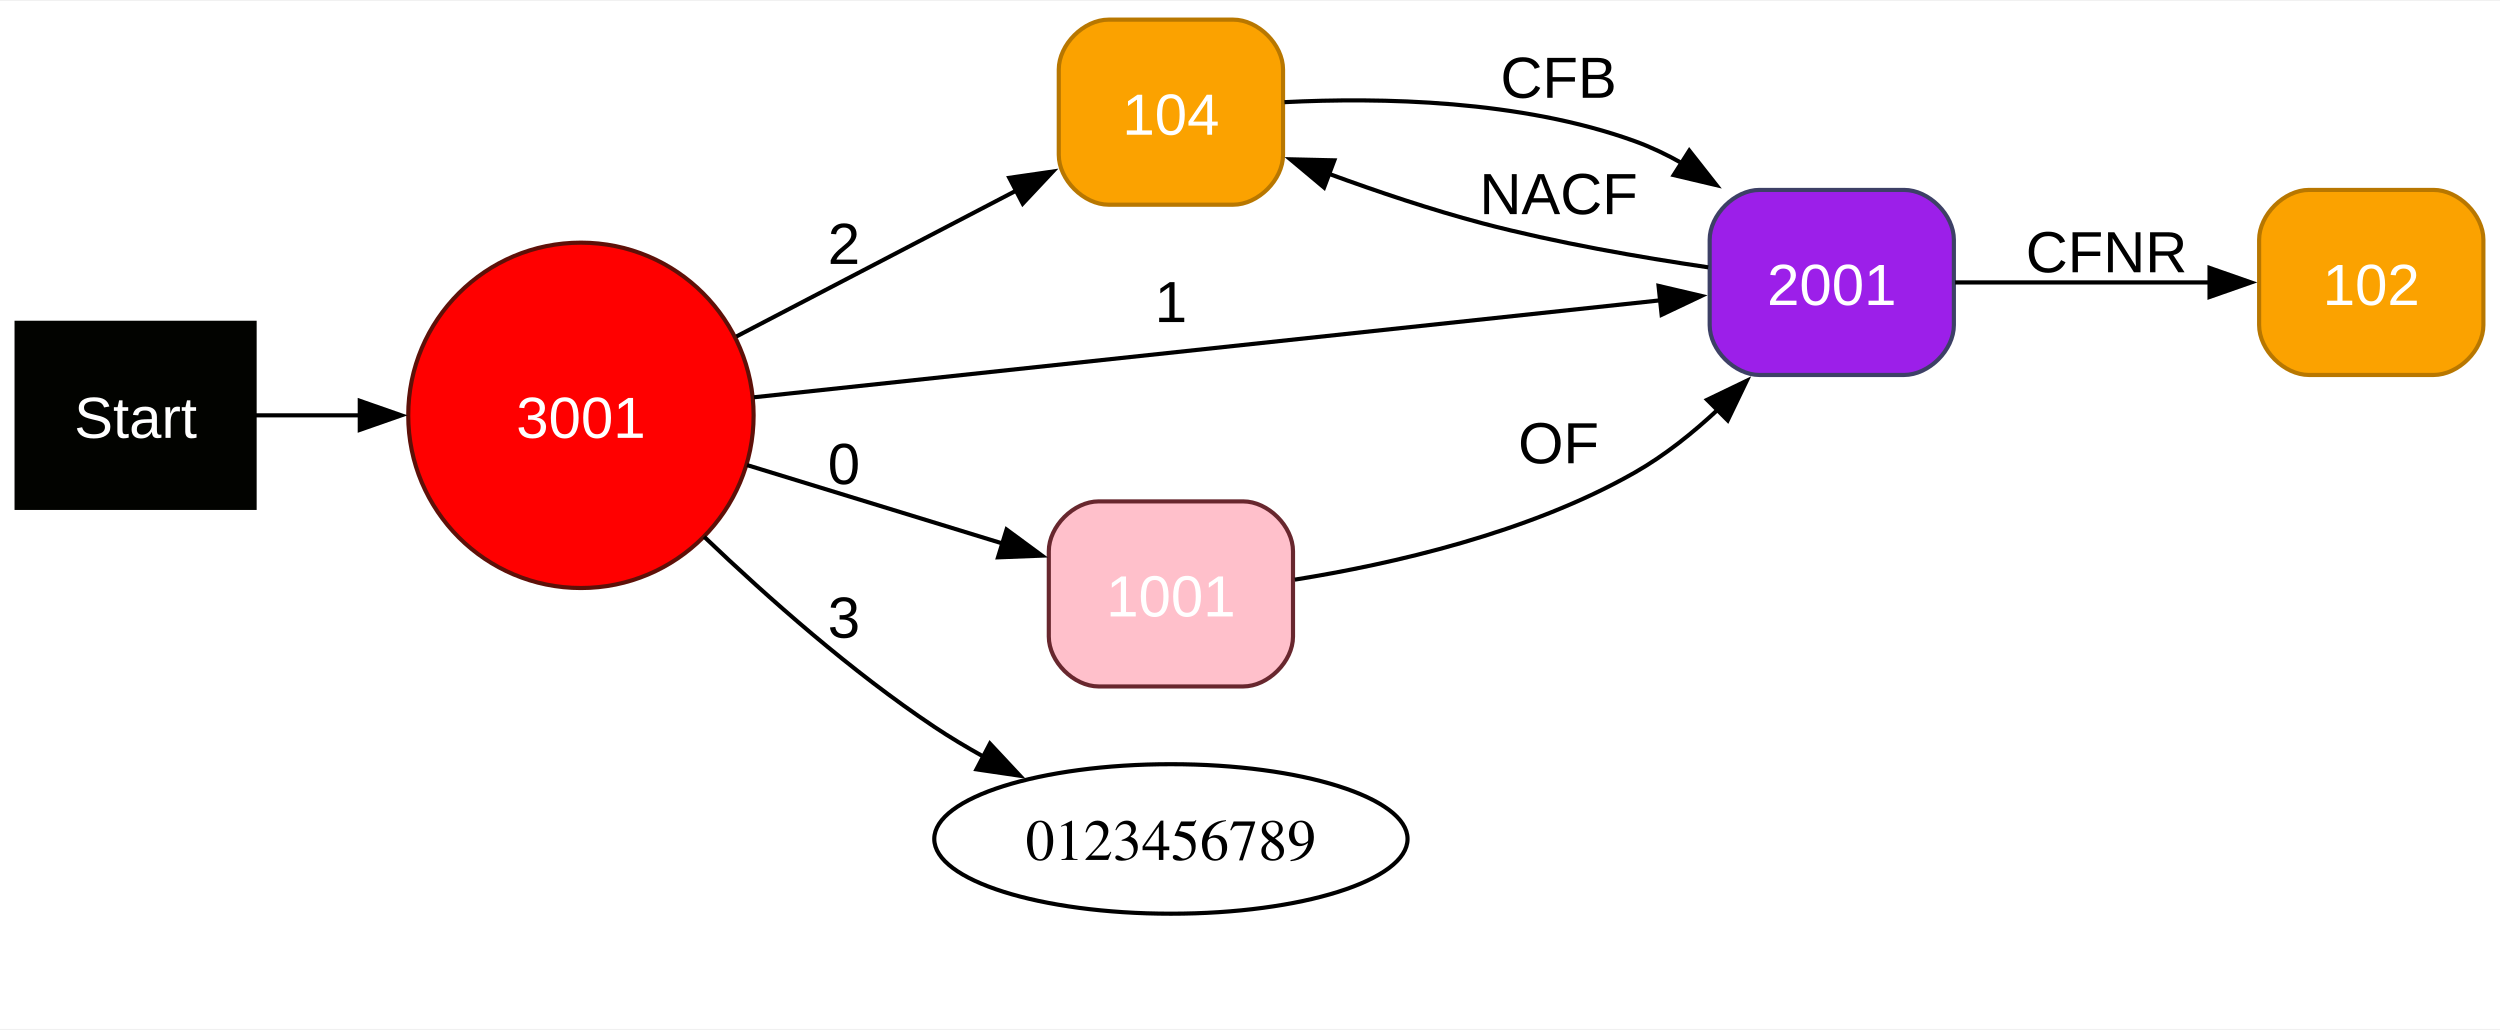
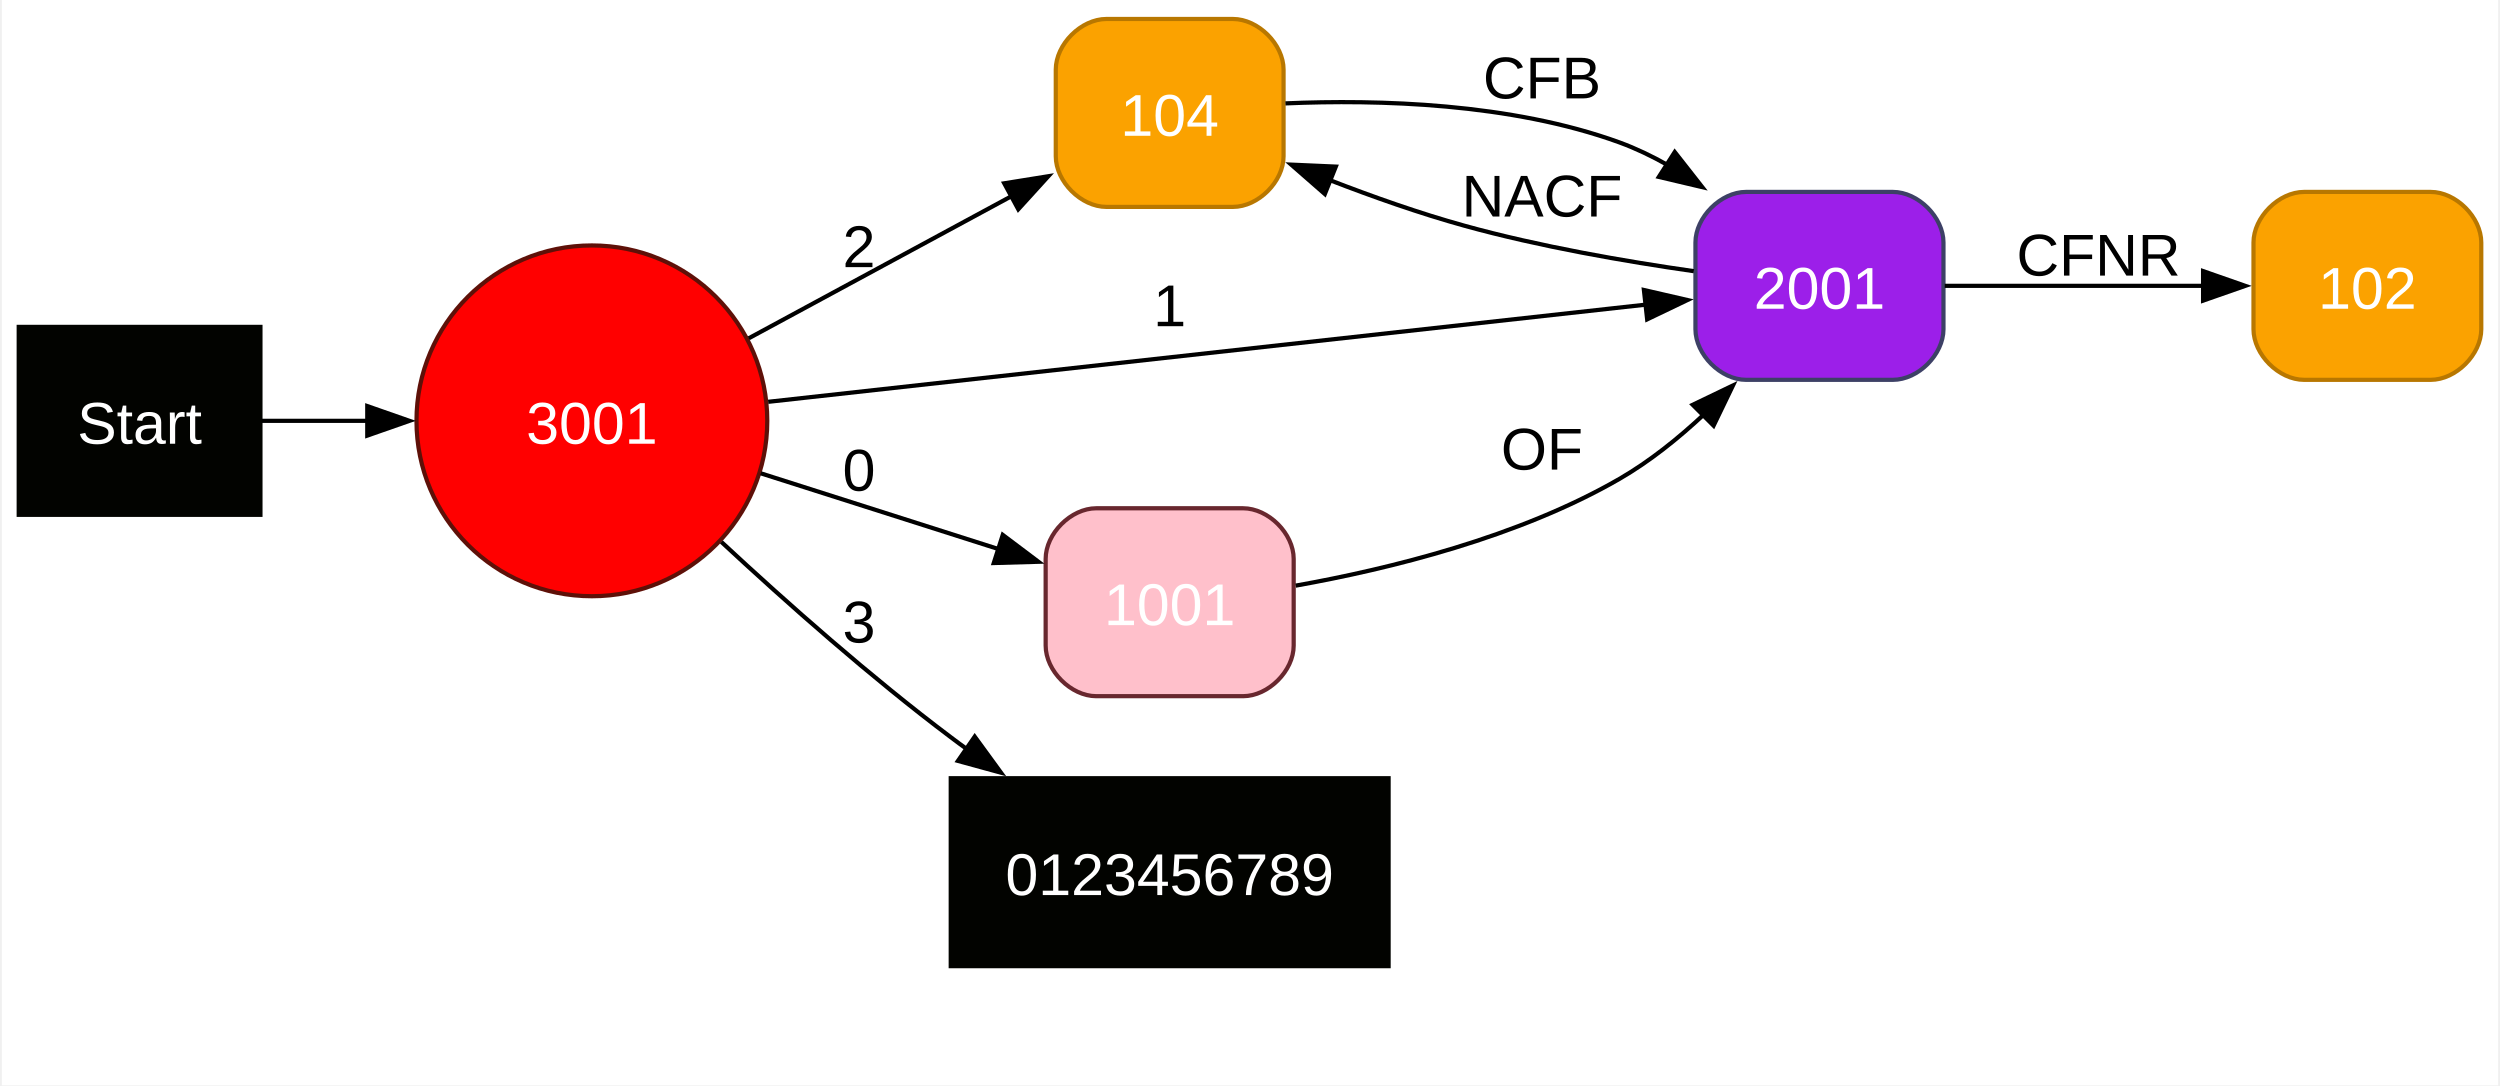
- <svg xmlns="http://www.w3.org/2000/svg" width="602pt" height="248pt" viewBox="0.00 0.00 601.97 247.53">
-   <g id="graph0" class="graph" transform="scale(1 1) rotate(0) translate(4 243.53)">
-     <polygon fill="white" stroke="none" points="-4,4 -4,-243.53 597.97,-243.53 597.97,4 -4,4" />
-     <text text-anchor="middle" x="296.98" y="-6.45" font-family="Arial" font-size="14.00" fill="white">3213061544</text>
+ <svg xmlns="http://www.w3.org/2000/svg" width="592pt" height="257pt" viewBox="0.00 0.00 591.81 257.30">
+   <g id="graph0" class="graph" transform="scale(1 1) rotate(0) translate(4 253.3)">
+     <polygon fill="white" stroke="none" points="-4,4 -4,-253.3 587.81,-253.3 587.81,4 -4,4" />
+     <text text-anchor="middle" x="291.9" y="-6.45" font-family="Arial" font-size="14.00" fill="white">3213061544</text>
    <g id="node1" class="node">
-       <polygon fill="#020300" stroke="#020300" points="0,-121.47 0,-166.03 57.3,-166.03 57.3,-121.47 0,-121.47" />
-       <text text-anchor="middle" x="28.65" y="-138.32" font-family="Arial" font-size="14.00" fill="white">Start</text>
+       <polygon fill="#020300" stroke="#020300" points="0,-131.25 0,-175.8 57.3,-175.8 57.3,-131.25 0,-131.25" />
+       <text text-anchor="middle" x="28.65" y="-148.1" font-family="Arial" font-size="14.00" fill="white">Start</text>
    </g>
    <g id="node6" class="node">
-       <ellipse fill="#ff0000" stroke="#5e1008" cx="135.88" cy="-143.75" rx="41.58" ry="41.58" />
-       <text text-anchor="middle" x="135.88" y="-138.32" font-family="Arial" font-size="14.00" fill="white">3001</text>
+       <ellipse fill="#ff0000" stroke="#5e1008" cx="135.88" cy="-153.53" rx="41.58" ry="41.58" />
+       <text text-anchor="middle" x="135.88" y="-148.1" font-family="Arial" font-size="14.00" fill="white">3001</text>
    </g>
    <g id="edge5" class="edge">
-       <path fill="none" stroke="black" d="M57.57,-143.75C65.36,-143.75 74.09,-143.75 82.79,-143.75" />
-       <polygon fill="black" stroke="black" points="82.63,-147.25 92.63,-143.75 82.63,-140.25 82.63,-147.25" />
+       <path fill="none" stroke="black" d="M57.57,-153.53C65.36,-153.53 74.09,-153.53 82.79,-153.53" />
+       <polygon fill="black" stroke="black" points="82.63,-157.03 92.63,-153.53 82.63,-150.03 82.63,-157.03" />
    </g>
    <g id="node2" class="node">
-       <path fill="#fba200" stroke="#b87700" d="M262.94,-194.47C262.94,-194.47 292.94,-194.47 292.94,-194.47 298.94,-194.47 304.94,-200.47 304.94,-206.47 304.94,-206.47 304.94,-227.03 304.94,-227.03 304.94,-233.03 298.94,-239.03 292.94,-239.03 292.94,-239.03 262.94,-239.03 262.94,-239.03 256.94,-239.03 250.94,-233.03 250.94,-227.03 250.94,-227.03 250.94,-206.47 250.94,-206.47 250.94,-200.47 256.94,-194.47 262.94,-194.47" />
-       <text text-anchor="middle" x="277.94" y="-211.32" font-family="Arial" font-size="14.00" fill="white">104</text>
+       <path fill="#fba200" stroke="#b87700" d="M257.86,-204.25C257.86,-204.25 287.86,-204.25 287.86,-204.25 293.86,-204.25 299.86,-210.25 299.86,-216.25 299.86,-216.25 299.86,-236.8 299.86,-236.8 299.86,-242.8 293.86,-248.8 287.86,-248.8 287.86,-248.8 257.86,-248.8 257.86,-248.8 251.86,-248.8 245.86,-242.8 245.86,-236.8 245.86,-236.8 245.86,-216.25 245.86,-216.25 245.86,-210.25 251.86,-204.25 257.86,-204.25" />
+       <text text-anchor="middle" x="272.86" y="-221.1" font-family="Arial" font-size="14.00" fill="white">104</text>
    </g>
    <g id="node4" class="node">
-       <path fill="#9c1fe9" stroke="#3d4066" d="M419.67,-153.47C419.67,-153.47 454.47,-153.47 454.47,-153.47 460.47,-153.47 466.47,-159.47 466.47,-165.47 466.47,-165.47 466.47,-186.03 466.47,-186.03 466.47,-192.03 460.47,-198.03 454.47,-198.03 454.47,-198.03 419.67,-198.03 419.67,-198.03 413.67,-198.03 407.67,-192.03 407.67,-186.03 407.67,-186.03 407.67,-165.47 407.67,-165.47 407.67,-159.47 413.67,-153.47 419.67,-153.47" />
-       <text text-anchor="middle" x="437.07" y="-170.32" font-family="Arial" font-size="14.00" fill="white">2001</text>
+       <path fill="#9c1fe9" stroke="#3d4066" d="M409.51,-163.25C409.51,-163.25 444.31,-163.25 444.31,-163.25 450.31,-163.25 456.31,-169.25 456.31,-175.25 456.31,-175.25 456.31,-195.8 456.31,-195.8 456.31,-201.8 450.31,-207.8 444.31,-207.8 444.31,-207.8 409.51,-207.8 409.51,-207.8 403.51,-207.8 397.51,-201.8 397.51,-195.8 397.51,-195.8 397.51,-175.25 397.51,-175.25 397.51,-169.25 403.51,-163.25 409.51,-163.25" />
+       <text text-anchor="middle" x="426.91" y="-180.1" font-family="Arial" font-size="14.00" fill="white">2001</text>
    </g>
    <g id="edge1" class="edge">
-       <path fill="none" stroke="black" d="M305.28,-219.16C328.27,-220.32 362.14,-219.73 389.67,-209.75 393.56,-208.34 397.41,-206.5 401.12,-204.39" />
-       <polygon fill="black" stroke="black" points="402.76,-207.5 409.31,-199.17 399,-201.6 402.76,-207.5" />
-       <text text-anchor="middle" x="371.29" y="-220.2" font-family="Arial" font-size="14.00">CFB</text>
+       <path fill="none" stroke="black" d="M300.31,-228.79C322.2,-229.73 353.77,-228.9 379.51,-219.53 383.39,-218.11 387.24,-216.26 390.95,-214.16" />
+       <polygon fill="black" stroke="black" points="392.6,-217.26 399.14,-208.93 388.83,-211.36 392.6,-217.26" />
+       <text text-anchor="middle" x="361.13" y="-229.97" font-family="Arial" font-size="14.00">CFB</text>
    </g>
    <g id="node3" class="node">
-       <path fill="#fba200" stroke="#b87700" d="M551.97,-153.47C551.97,-153.47 581.97,-153.47 581.97,-153.47 587.97,-153.47 593.97,-159.47 593.97,-165.47 593.97,-165.47 593.97,-186.03 593.97,-186.03 593.97,-192.03 587.97,-198.03 581.97,-198.03 581.97,-198.03 551.97,-198.03 551.97,-198.03 545.97,-198.03 539.97,-192.03 539.97,-186.03 539.97,-186.03 539.97,-165.47 539.97,-165.47 539.97,-159.47 545.97,-153.47 551.97,-153.47" />
-       <text text-anchor="middle" x="566.97" y="-170.32" font-family="Arial" font-size="14.00" fill="white">102</text>
+       <path fill="#fba200" stroke="#b87700" d="M541.81,-163.25C541.81,-163.25 571.81,-163.25 571.81,-163.25 577.81,-163.25 583.81,-169.25 583.81,-175.25 583.81,-175.25 583.81,-195.8 583.81,-195.8 583.81,-201.8 577.81,-207.8 571.81,-207.8 571.81,-207.8 541.81,-207.8 541.81,-207.8 535.81,-207.8 529.81,-201.8 529.81,-195.8 529.81,-195.8 529.81,-175.25 529.81,-175.25 529.81,-169.25 535.81,-163.25 541.81,-163.25" />
+       <text text-anchor="middle" x="556.81" y="-180.1" font-family="Arial" font-size="14.00" fill="white">102</text>
    </g>
    <g id="edge2" class="edge">
-       <path fill="none" stroke="black" d="M407.32,-179.39C391.18,-181.76 370.76,-185.29 352.92,-190 340.71,-193.23 327.67,-197.61 315.99,-201.9" />
-       <polygon fill="black" stroke="black" points="314.82,-198.6 306.7,-205.4 317.29,-205.15 314.82,-198.6" />
-       <text text-anchor="middle" x="371.29" y="-192.2" font-family="Arial" font-size="14.00">NACF</text>
+       <path fill="none" stroke="black" d="M397.12,-189.01C380.96,-191.32 360.54,-194.85 342.76,-199.78 332.22,-202.69 321.07,-206.63 310.87,-210.58" />
+       <polygon fill="black" stroke="black" points="309.65,-207.3 301.67,-214.27 312.25,-213.8 309.65,-207.3" />
+       <text text-anchor="middle" x="361.13" y="-201.97" font-family="Arial" font-size="14.00">NACF</text>
    </g>
    <g id="edge3" class="edge">
-       <path fill="none" stroke="black" d="M466.77,-175.75C484.91,-175.75 508.55,-175.75 528.2,-175.75" />
-       <polygon fill="black" stroke="black" points="528.03,-179.25 538.03,-175.75 528.03,-172.25 528.03,-179.25" />
-       <text text-anchor="middle" x="503.22" y="-178.2" font-family="Arial" font-size="14.00">CFNR</text>
+       <path fill="none" stroke="black" d="M456.61,-185.53C474.75,-185.53 498.39,-185.53 518.04,-185.53" />
+       <polygon fill="black" stroke="black" points="517.86,-189.03 527.86,-185.53 517.86,-182.03 517.86,-189.03" />
+       <text text-anchor="middle" x="493.06" y="-187.97" font-family="Arial" font-size="14.00">CFNR</text>
    </g>
    <g id="node5" class="node">
-       <path fill="#ffc0cb" stroke="#68272e" d="M260.54,-78.47C260.54,-78.47 295.34,-78.47 295.34,-78.47 301.34,-78.47 307.34,-84.47 307.34,-90.47 307.34,-90.47 307.34,-111.03 307.34,-111.03 307.34,-117.03 301.34,-123.03 295.34,-123.03 295.34,-123.03 260.54,-123.03 260.54,-123.03 254.54,-123.03 248.54,-117.03 248.54,-111.03 248.54,-111.03 248.54,-90.47 248.54,-90.47 248.54,-84.47 254.54,-78.47 260.54,-78.47" />
-       <text text-anchor="middle" x="277.94" y="-95.33" font-family="Arial" font-size="14.00" fill="white">1001</text>
+       <path fill="#ffc0cb" stroke="#68272e" d="M255.46,-88.25C255.46,-88.25 290.26,-88.25 290.26,-88.25 296.26,-88.25 302.26,-94.25 302.26,-100.25 302.26,-100.25 302.26,-120.8 302.26,-120.8 302.26,-126.8 296.26,-132.8 290.26,-132.8 290.26,-132.8 255.46,-132.8 255.46,-132.8 249.46,-132.8 243.46,-126.8 243.46,-120.8 243.46,-120.8 243.46,-100.25 243.46,-100.25 243.46,-94.25 249.46,-88.25 255.46,-88.25" />
+       <text text-anchor="middle" x="272.86" y="-105.1" font-family="Arial" font-size="14.00" fill="white">1001</text>
    </g>
    <g id="edge4" class="edge">
-       <path fill="none" stroke="black" d="M307.78,-104.19C331.09,-107.92 364.11,-115.42 389.67,-130 396.83,-134.08 403.67,-139.55 409.8,-145.28" />
-       <polygon fill="black" stroke="black" points="407.06,-147.49 416.6,-152.08 412.01,-142.54 407.06,-147.49" />
-       <text text-anchor="middle" x="371.29" y="-132.2" font-family="Arial" font-size="14.00">OF</text>
+       <path fill="none" stroke="black" d="M302.74,-114.46C324.89,-118.41 355.62,-125.96 379.51,-139.78 386.64,-143.9 393.48,-149.39 399.6,-155.12" />
+       <polygon fill="black" stroke="black" points="396.86,-157.33 406.41,-161.92 401.81,-152.38 396.86,-157.33" />
+       <text text-anchor="middle" x="361.13" y="-141.97" font-family="Arial" font-size="14.00">OF</text>
    </g>
    <g id="edge8" class="edge">
-       <path fill="none" stroke="black" d="M173.31,-162.74C194.11,-173.58 220.1,-187.12 240.84,-197.94" />
-       <polygon fill="black" stroke="black" points="239.03,-200.94 249.52,-202.46 242.26,-194.73 239.03,-200.94" />
-       <text text-anchor="middle" x="199.21" y="-180.2" font-family="Arial" font-size="14.00">2</text>
+       <path fill="none" stroke="black" d="M173.05,-173.09C192.38,-183.54 216.11,-196.38 235.47,-206.85" />
+       <polygon fill="black" stroke="black" points="233.64,-209.84 244.1,-211.52 236.97,-203.68 233.64,-209.84" />
+       <text text-anchor="middle" x="199.21" y="-189.97" font-family="Arial" font-size="14.00">2</text>
    </g>
    <g id="edge7" class="edge">
-       <path fill="none" stroke="black" d="M177.54,-148.1C234.82,-154.23 338.63,-165.33 395.73,-171.44" />
-       <polygon fill="black" stroke="black" points="395.36,-174.92 405.67,-172.5 396.1,-167.96 395.36,-174.92" />
-       <text text-anchor="middle" x="277.94" y="-166.2" font-family="Arial" font-size="14.00">1</text>
+       <path fill="none" stroke="black" d="M177.68,-158.04C232.91,-164.16 330.86,-175 385.76,-181.08" />
+       <polygon fill="black" stroke="black" points="385.29,-184.55 395.61,-182.17 386.06,-177.59 385.29,-184.55" />
+       <text text-anchor="middle" x="272.86" y="-175.97" font-family="Arial" font-size="14.00">1</text>
    </g>
    <g id="edge6" class="edge">
-       <path fill="none" stroke="black" d="M175.89,-131.77C195.11,-125.87 218.23,-118.77 237.5,-112.86" />
-       <polygon fill="black" stroke="black" points="238.37,-116.25 246.9,-109.97 236.31,-109.56 238.37,-116.25" />
-       <text text-anchor="middle" x="199.21" y="-127.2" font-family="Arial" font-size="14.00">0</text>
+       <path fill="none" stroke="black" d="M175.92,-141.09C193.63,-135.45 214.54,-128.78 232.31,-123.12" />
+       <polygon fill="black" stroke="black" points="233.29,-126.49 241.75,-120.12 231.16,-119.82 233.29,-126.49" />
+       <text text-anchor="middle" x="199.21" y="-136.97" font-family="Arial" font-size="14.00">0</text>
    </g>
    <g id="node7" class="node">
-       <ellipse fill="none" stroke="black" cx="277.94" cy="-41.75" rx="56.98" ry="18" />
-       <text text-anchor="middle" x="277.94" y="-36.7" font-family="Times,serif" font-size="14.00">0123456789</text>
+       <polygon fill="#020300" stroke="#020300" points="220.96,-24.25 220.96,-68.8 324.76,-68.8 324.76,-24.25 220.96,-24.25" />
+       <text text-anchor="middle" x="272.86" y="-41.1" font-family="Arial" font-size="14.00" fill="white">0123456789</text>
    </g>
    <g id="edge9" class="edge">
-       <path fill="none" stroke="black" d="M165.56,-114.51C181.09,-99.66 201.11,-82 220.96,-68.75 224.69,-66.26 228.68,-63.87 232.75,-61.6" />
-       <polygon fill="black" stroke="black" points="234.37,-64.71 241.6,-56.97 231.12,-58.51 234.37,-64.71" />
-       <text text-anchor="middle" x="199.21" y="-90.2" font-family="Arial" font-size="14.00">3</text>
+       <path fill="none" stroke="black" d="M166.58,-124.82C182.22,-110.28 202.04,-92.75 220.96,-78.53 222.26,-77.54 223.59,-76.56 224.95,-75.59" />
+       <polygon fill="black" stroke="black" points="226.64,-78.67 232.88,-70.11 222.66,-72.91 226.64,-78.67" />
+       <text text-anchor="middle" x="199.21" y="-100.98" font-family="Arial" font-size="14.00">3</text>
    </g>
  </g>
</svg>
